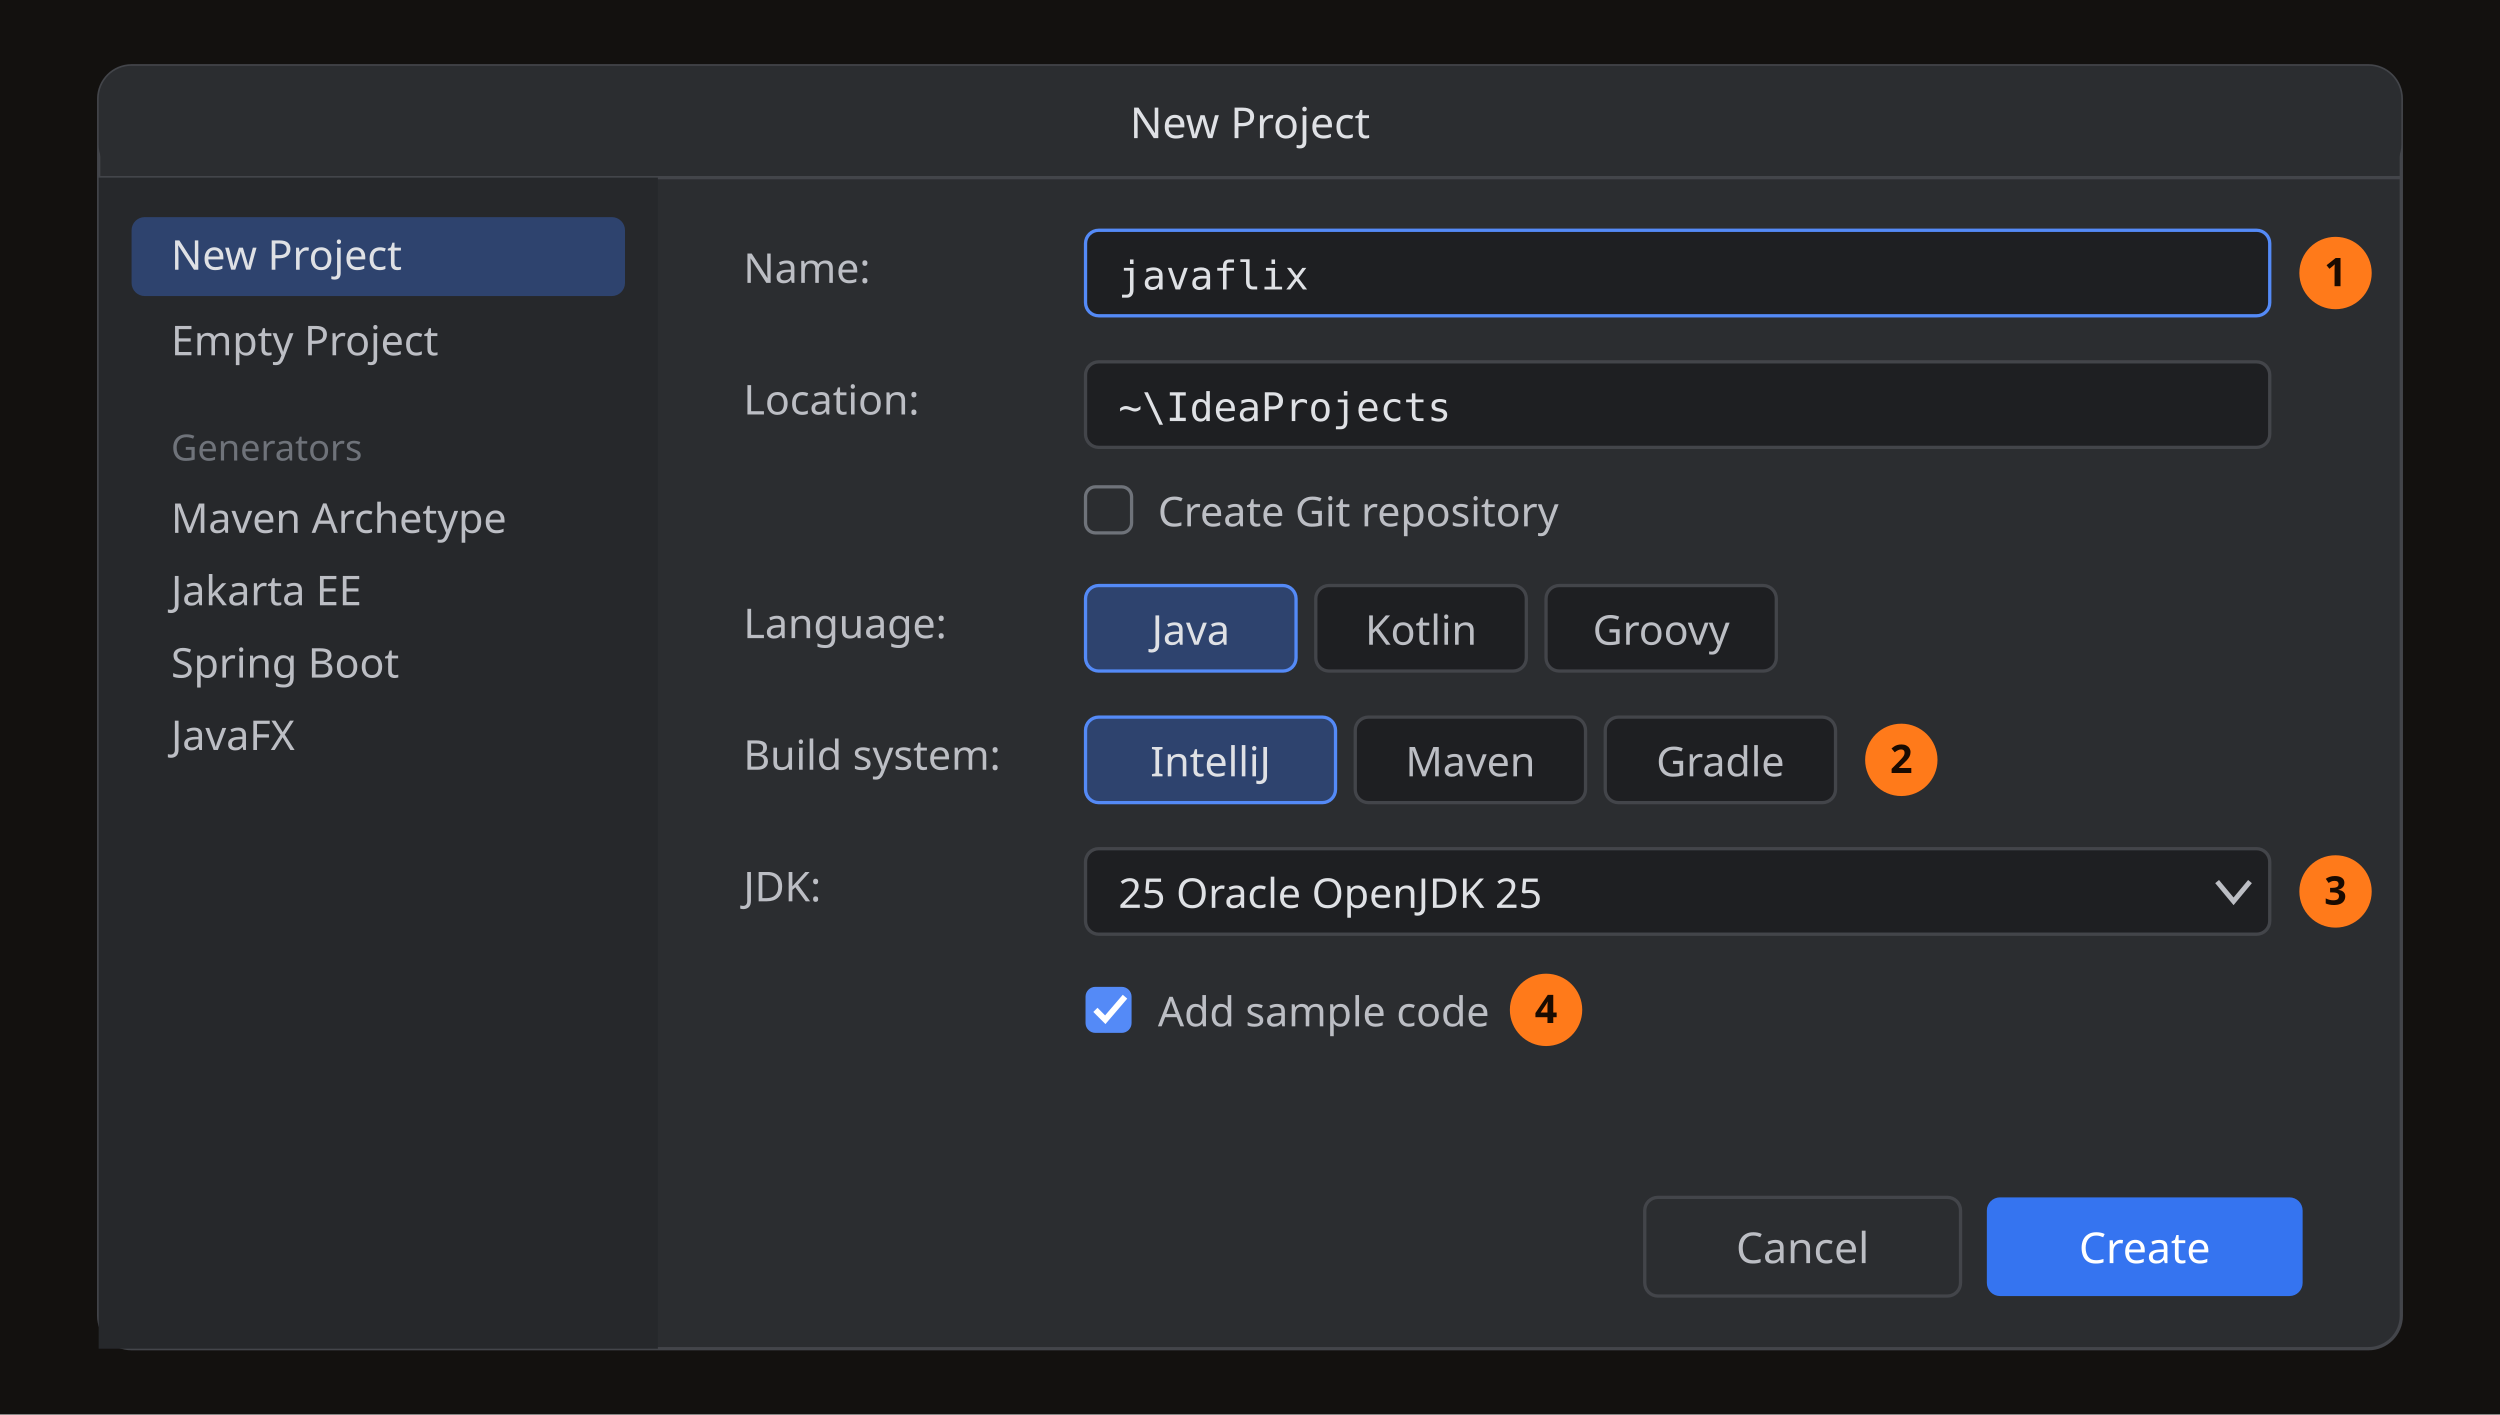
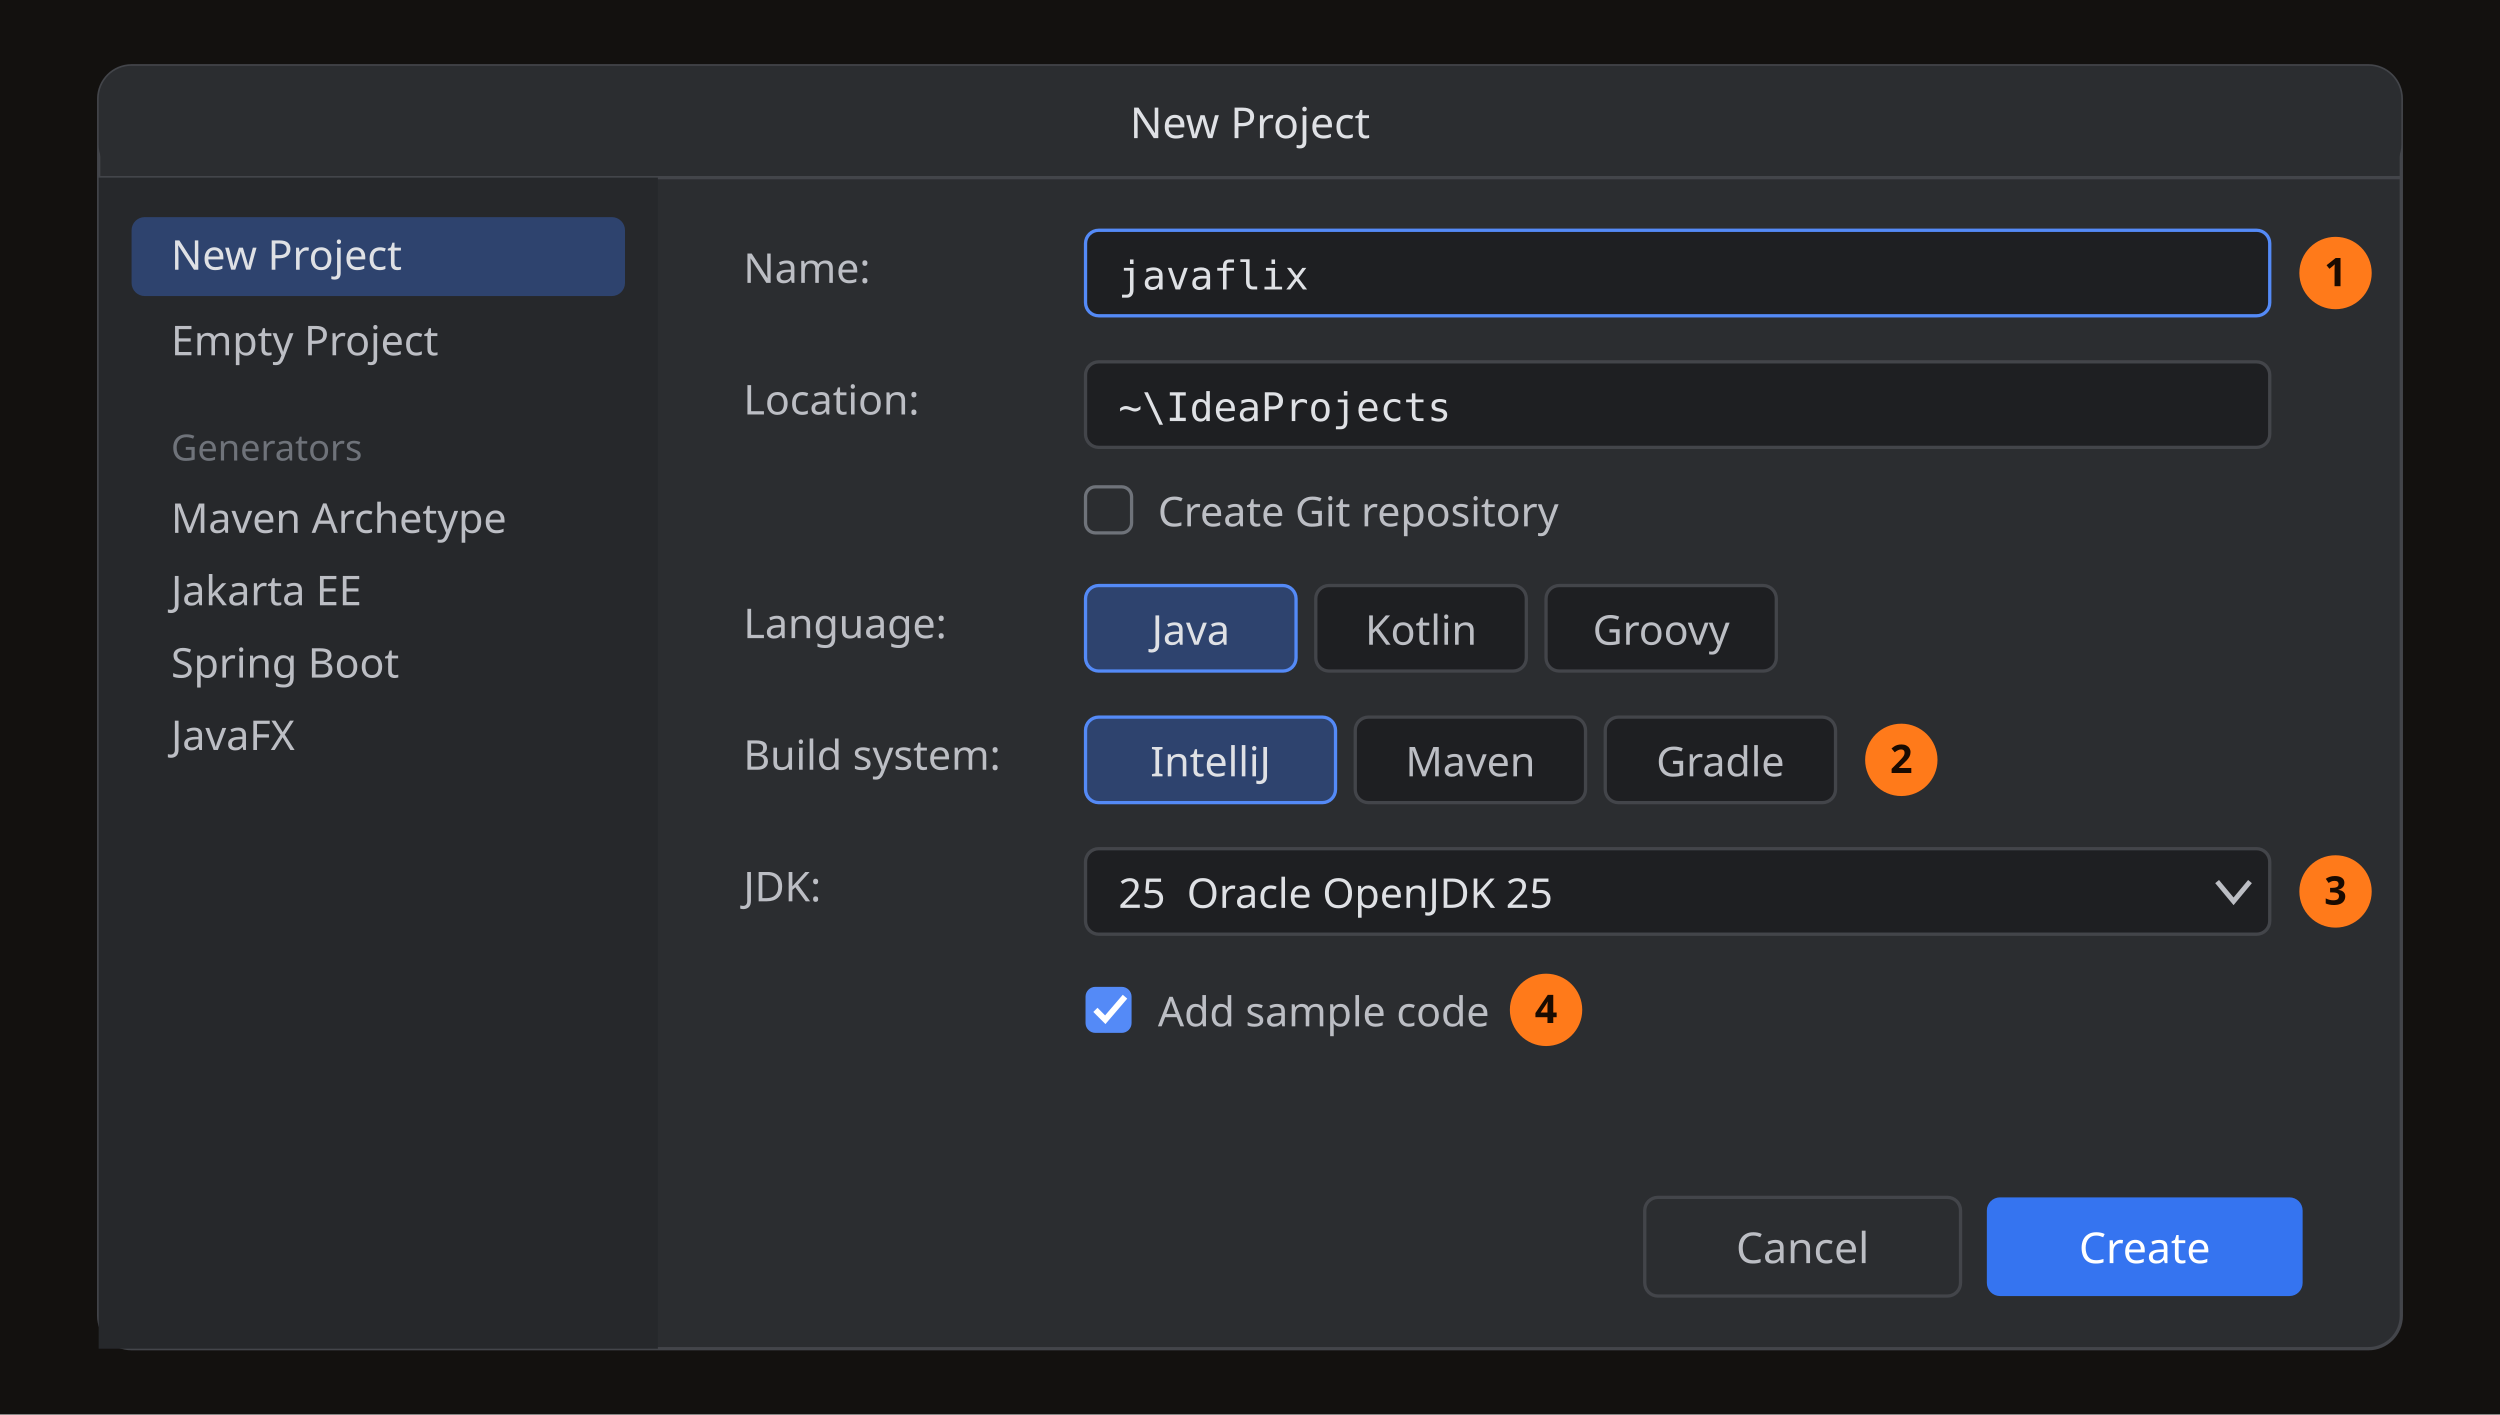
<svg xmlns="http://www.w3.org/2000/svg" width="760" height="430" viewBox="0 0 760 430" role="img" aria-labelledby="t">
  <rect width="760" height="430" fill="#13110f" />
  <rect x="30" y="20" width="700" height="390" rx="10" fill="#2b2d30" stroke="#43454a" />
  <rect x="30" y="20" width="700" height="34" rx="10" fill="#2b2d30" />
  <text x="380" y="42" text-anchor="middle" font-family="Segoe UI, system-ui, sans-serif" font-size="13" fill="#dfe1e5">New Project</text>
  <line x1="30" y1="54" x2="730" y2="54" stroke="#43454a" />
  <rect x="30" y="54" width="170" height="356" fill="#26282b" />
  <g font-family="Segoe UI, system-ui, sans-serif" font-size="12.5">
    <rect x="40" y="66" width="150" height="24" rx="4" fill="#2e436e" />
    <text x="52" y="82" fill="#dfe1e5">New Project</text>
    <text x="52" y="108" fill="#bcbec4">Empty Project</text>
    <text x="52" y="140" fill="#6f737a" font-size="11">Generators</text>
    <text x="52" y="162" fill="#bcbec4">Maven Archetype</text>
    <text x="52" y="184" fill="#bcbec4">Jakarta EE</text>
    <text x="52" y="206" fill="#bcbec4">Spring Boot</text>
    <text x="52" y="228" fill="#bcbec4">JavaFX</text>
  </g>
  <g font-family="Segoe UI, system-ui, sans-serif" font-size="12.5" fill="#bcbec4">
    <text x="226" y="86">Name:</text>
    <rect x="330" y="70" width="360" height="26" rx="4" fill="#1e1f22" stroke="#548af7" />
    <text x="340" y="88" fill="#dfe1e5" font-family="Cascadia Code, Consolas, monospace" font-size="12">javaflix</text>
    <text x="226" y="126">Location:</text>
    <rect x="330" y="110" width="360" height="26" rx="4" fill="#1e1f22" stroke="#43454a" />
    <text x="340" y="128" fill="#dfe1e5" font-family="Cascadia Code, Consolas, monospace" font-size="12">~\IdeaProjects</text>
    <rect x="330" y="148" width="14" height="14" rx="3" fill="none" stroke="#6f737a" />
    <text x="352" y="160">Create Git repository</text>
    <text x="226" y="194">Language:</text>
    <rect x="330" y="178" width="64" height="26" rx="4" fill="#2e436e" stroke="#548af7" />
    <text x="362" y="196" text-anchor="middle" fill="#dfe1e5">Java</text>
    <rect x="400" y="178" width="64" height="26" rx="4" fill="#1e1f22" stroke="#43454a" />
    <text x="432" y="196" text-anchor="middle">Kotlin</text>
    <rect x="470" y="178" width="70" height="26" rx="4" fill="#1e1f22" stroke="#43454a" />
    <text x="505" y="196" text-anchor="middle">Groovy</text>
    <text x="226" y="234">Build system:</text>
    <rect x="330" y="218" width="76" height="26" rx="4" fill="#2e436e" stroke="#548af7" />
    <text x="368" y="236" text-anchor="middle" fill="#dfe1e5">IntelliJ</text>
    <rect x="412" y="218" width="70" height="26" rx="4" fill="#1e1f22" stroke="#43454a" />
    <text x="447" y="236" text-anchor="middle">Maven</text>
    <rect x="488" y="218" width="70" height="26" rx="4" fill="#1e1f22" stroke="#43454a" />
    <text x="523" y="236" text-anchor="middle">Gradle</text>
    <text x="226" y="274">JDK:</text>
    <rect x="330" y="258" width="360" height="26" rx="4" fill="#1e1f22" stroke="#43454a" />
-     <text x="340" y="276" fill="#dfe1e5">25  Oracle OpenJDK 25</text>
+     <text x="340" y="276" fill="#dfe1e5" xml:space="preserve">25  Oracle OpenJDK 25</text>
    <path d="M674 268 l5 6 l5 -6" fill="none" stroke="#bcbec4" stroke-width="1.5" />
    <rect x="330" y="300" width="14" height="14" rx="3" fill="#548af7" />
    <path d="M333 307 l3 3 l6 -7" fill="none" stroke="#ffffff" stroke-width="1.8" />
    <text x="352" y="312">Add sample code</text>
  </g>
  <rect x="604" y="364" width="96" height="30" rx="4" fill="#3574f0" />
  <text x="652" y="384" text-anchor="middle" font-family="Segoe UI, system-ui, sans-serif" font-size="13" fill="#ffffff">Create</text>
  <rect x="500" y="364" width="96" height="30" rx="4" fill="none" stroke="#43454a" />
  <text x="548" y="384" text-anchor="middle" font-family="Segoe UI, system-ui, sans-serif" font-size="13" fill="#bcbec4">Cancel</text>
  <g font-family="Segoe UI, system-ui, sans-serif" font-size="12" font-weight="700" text-anchor="middle" fill="#1a0b01">
    <circle cx="710" cy="83" r="11" fill="#ff7a1a" />
    <text x="710" y="87">1</text>
    <circle cx="578" cy="231" r="11" fill="#ff7a1a" />
    <text x="578" y="235">2</text>
    <circle cx="710" cy="271" r="11" fill="#ff7a1a" />
    <text x="710" y="275">3</text>
    <circle cx="470" cy="307" r="11" fill="#ff7a1a" />
    <text x="470" y="311">4</text>
  </g>
</svg>
